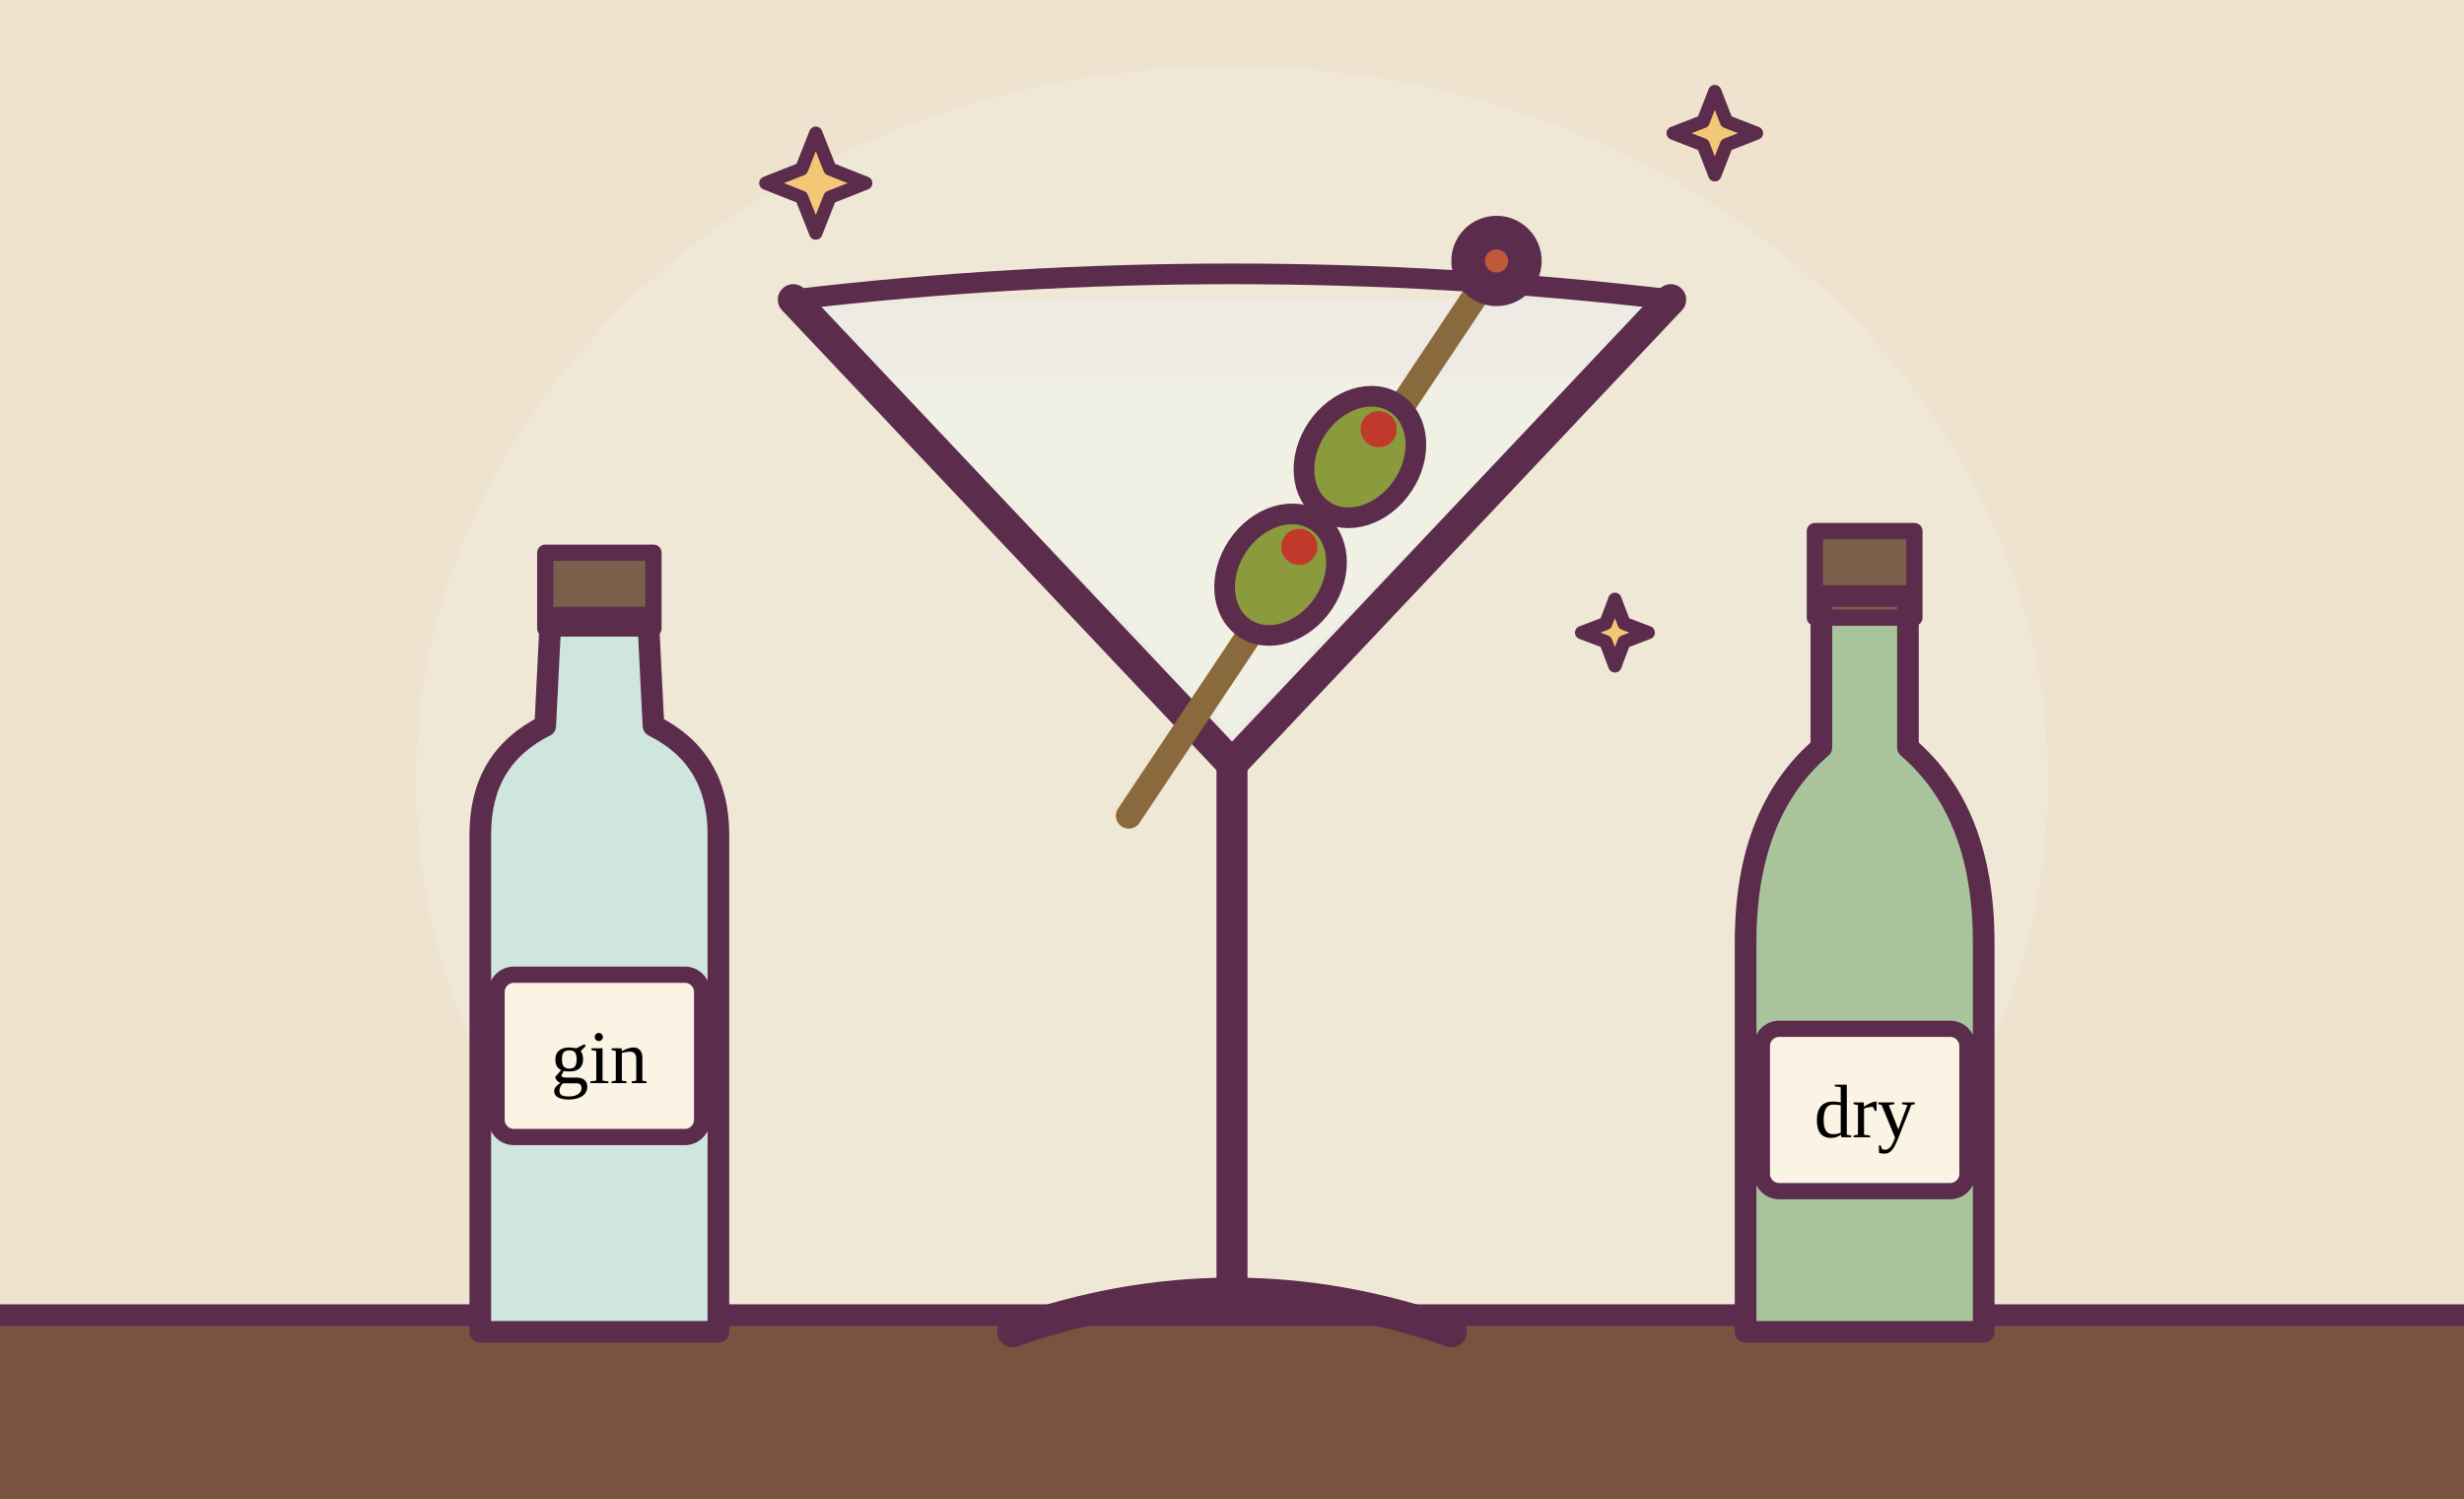
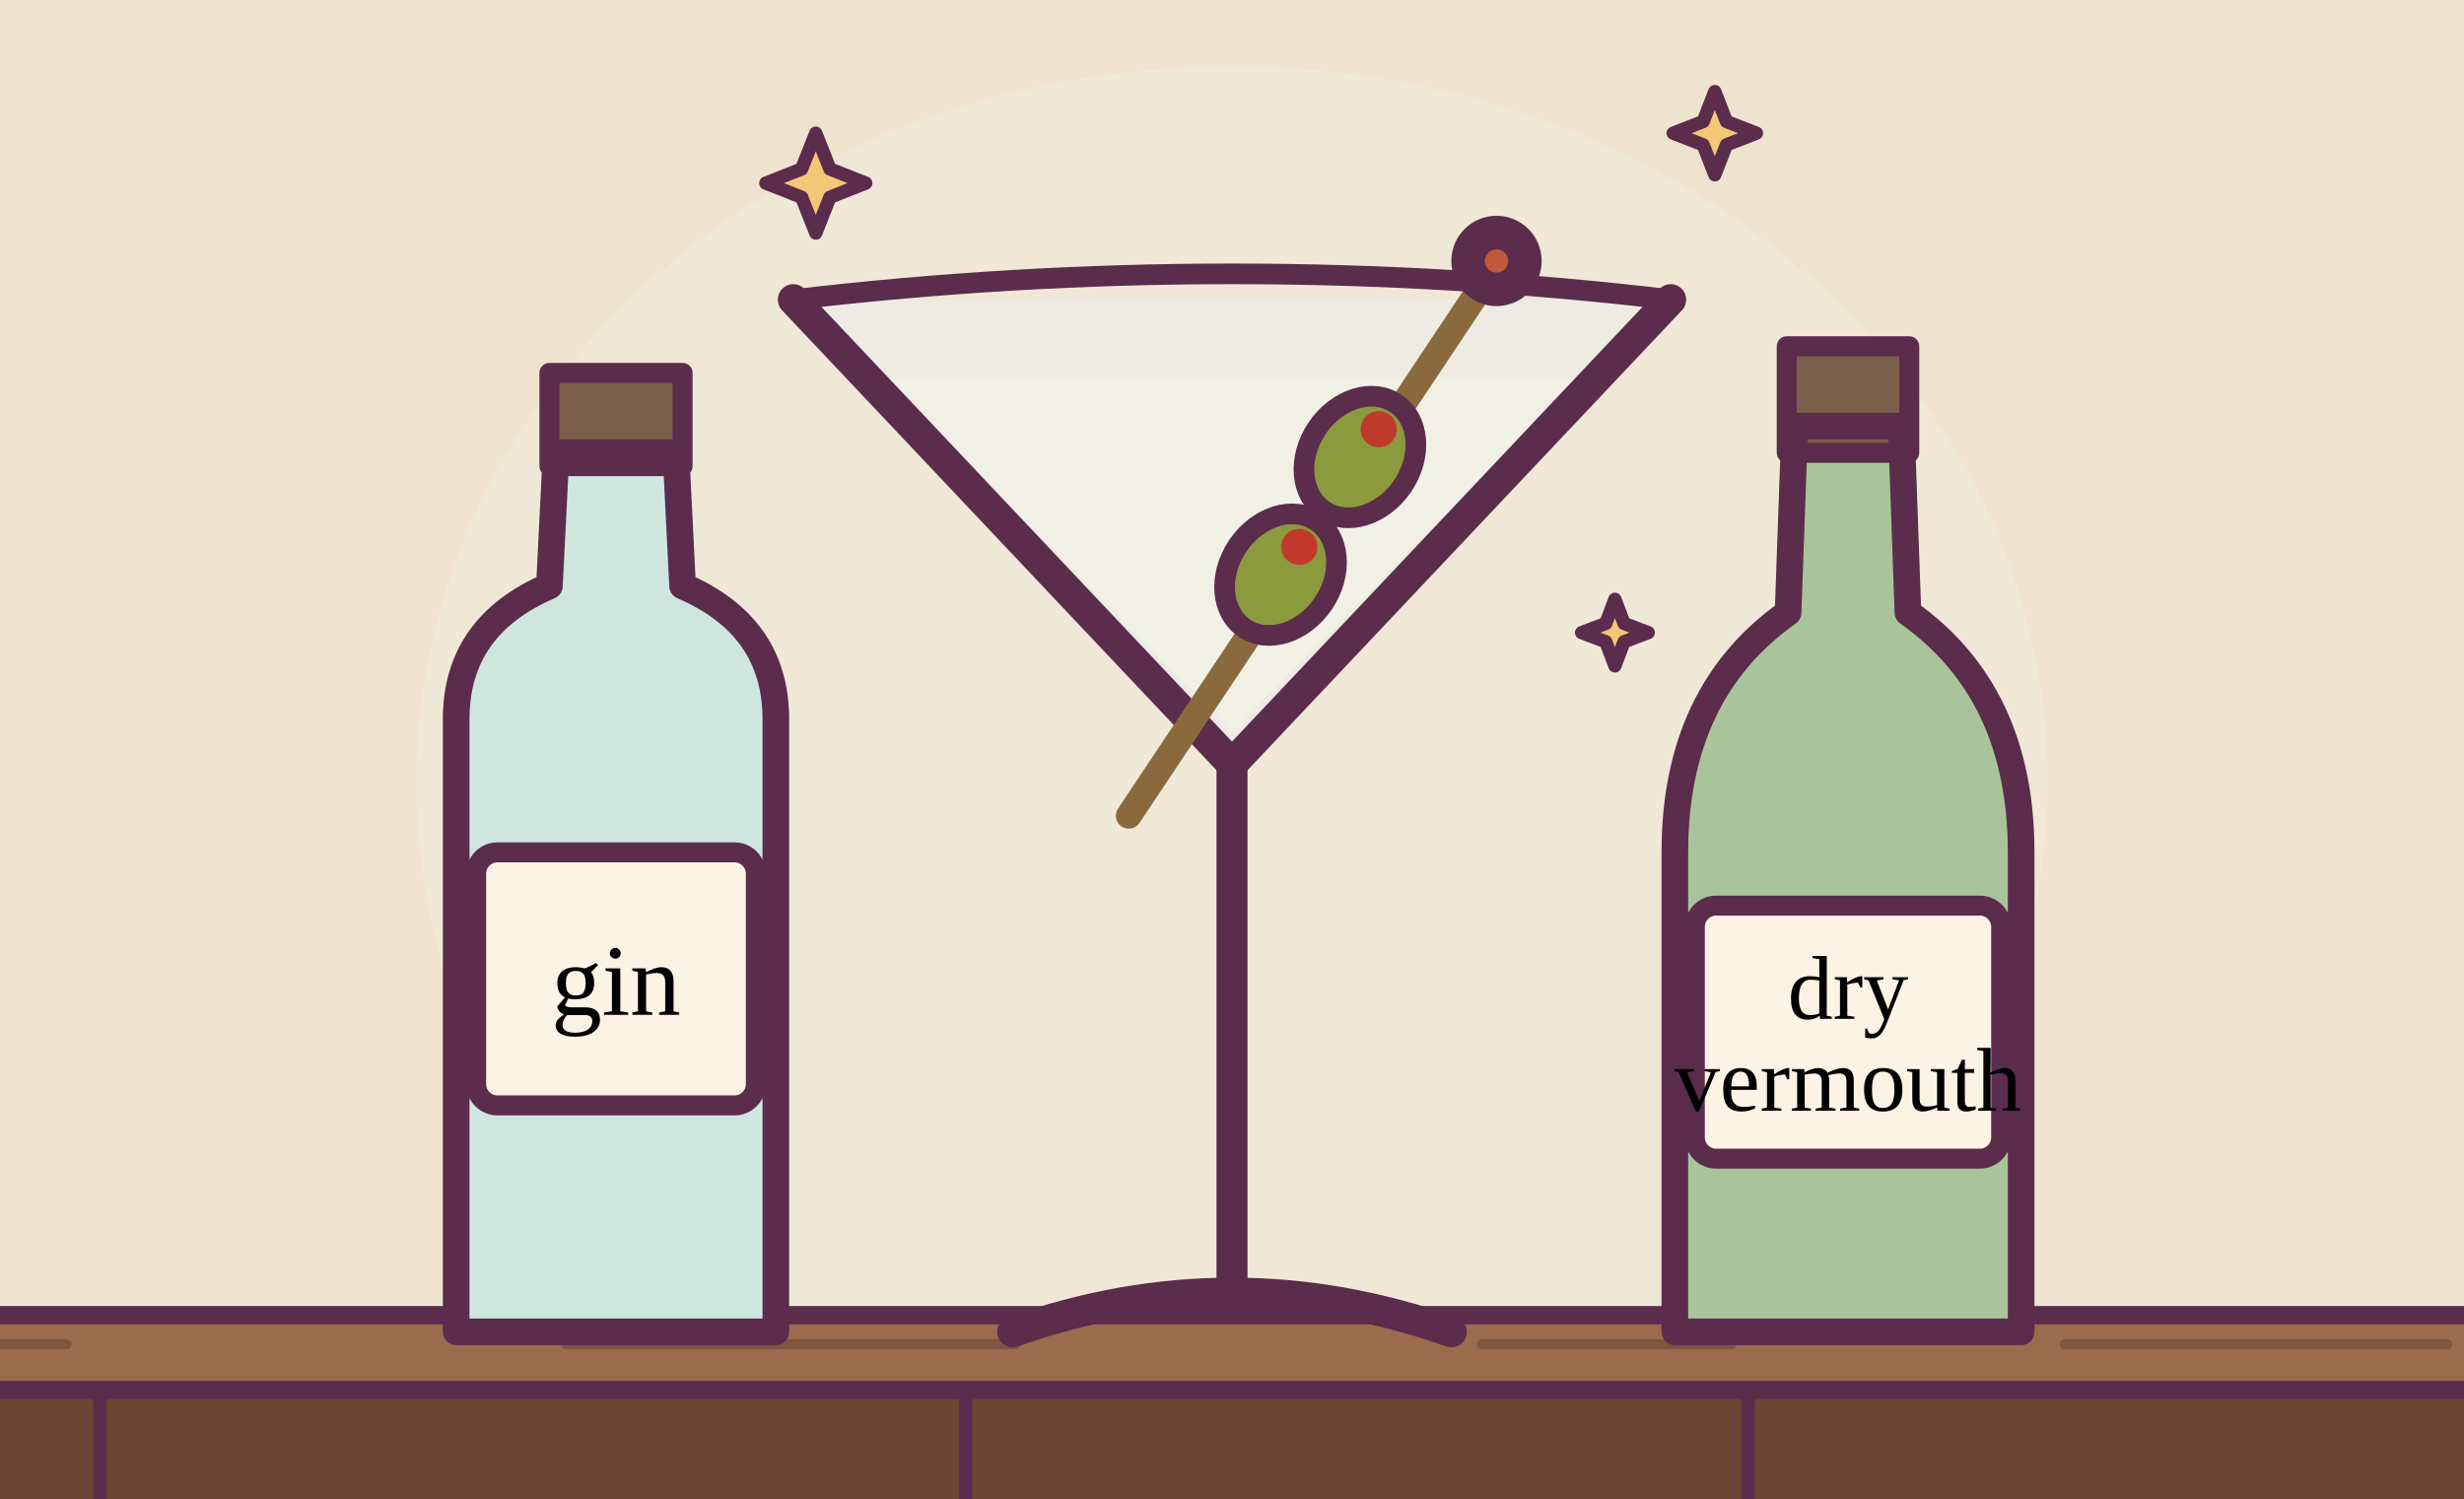
<svg viewBox="0 0 296 180" role="img" aria-label="a Martini in a martini glass, garnished with olives, next to a bottle of gin and a bottle of dry vermouth">
  <g transform="translate(-52 -24)">
    <g filter="url(#wash)">
      <rect x="0" y="0" width="400" height="236" fill="#efe3d0" />
      <ellipse cx="200" cy="118" rx="98" ry="86" fill="#f0f1e4" opacity=".32" />
-       <rect x="0" y="182" width="400" height="54" fill="#7a5340" />
    </g>
-     <g filter="url(#crayon)" fill="none" stroke="#5b2c4c" stroke-width="2.6" stroke-linecap="round" stroke-linejoin="round">
-       <path d="M0 182 H400" />
+     <rect x="0" y="182" width="400" height="54" fill="#6e4b39" />
+     <g filter="url(#wash)">
+       <rect x="0" y="182" width="400" height="9" fill="#9a6b4c" />
+       <rect x="0" y="191" width="400" height="45" fill="#6b4634" />
    </g>
-     <g transform="translate(124 184)">
-       <g transform="translate(0 0) scale(1.3)">
+     <g filter="url(#crayon)" fill="none" stroke="#5b2c4c" stroke-width="2.2" stroke-linecap="round" stroke-linejoin="round">
+       <path d="M0 182 H400 M0 191 H400" />
+       <path d="M64 191 V236" stroke-width="1.6" />
+       <path d="M168 191 V236" stroke-width="1.6" />
+       <path d="M262 191 V236" stroke-width="1.6" />
+       <path d="M352 191 V236" stroke-width="1.6" />
+       <path d="M22 185.5 h38" stroke="#7d5640" stroke-width="1.2" />
+       <path d="M120 185.5 h54" stroke="#7d5640" stroke-width="1.2" />
+       <path d="M230 185.5 h30" stroke="#7d5640" stroke-width="1.2" />
+       <path d="M300 185.5 h46" stroke="#7d5640" stroke-width="1.2" />
+     </g>
+     <g transform="translate(126 184)">
+       <g transform="translate(0 0) scale(1.6)">
        <g filter="url(#wash)">
-           <path d="M-11 0 L-11 -46 Q-11 -53 -5 -56 L-4.5 -66 L4.5 -66 L5 -56 Q11 -53 11 -46 L11 0Z" fill="#cfe6df" />
-           <rect x="-9.5" y="-33" width="19" height="15" rx="1.6" fill="#fbf3e3" />
+           <path d="M-12 0 L-12 -46 Q-12 -53 -5 -56 L-4.5 -66 L4.5 -66 L5 -56 Q12 -53 12 -46 L12 0Z" fill="#cfe6df" />
+           <rect x="-10.5" y="-36" width="21" height="19" rx="1.6" fill="#fbf3e3" />
          <path d="M-5 -72 h10 v7 h-10Z" fill="#7a5f4a" />
        </g>
        <g filter="url(#crayon)" fill="none" stroke="#5b2c4c" stroke-width="2.6" stroke-linecap="round" stroke-linejoin="round">
-           <path d="M-11 0 L-11 -46 Q-11 -53 -5 -56 L-4.5 -66 L4.5 -66 L5 -56 Q11 -53 11 -46 L11 0Z" stroke-width="2" />
-           <rect x="-9.5" y="-33" width="19" height="15" rx="1.6" stroke-width="1.5" />
+           <path d="M-12 0 L-12 -46 Q-12 -53 -5 -56 L-4.5 -66 L4.5 -66 L5 -56 Q12 -53 12 -46 L12 0Z" stroke-width="2" />
+           <rect x="-10.5" y="-36" width="21" height="19" rx="1.6" stroke-width="1.5" />
          <path d="M-5 -72 h10 v7 h-10Z" stroke-width="1.5" />
        </g>
-         <text class="letter" x="0" y="-22.98" font-size="7" text-anchor="middle">gin</text>
+         <text class="letter" x="0" y="-23.8" font-size="7.6" text-anchor="middle">gin</text>
      </g>
    </g>
-     <g transform="translate(276 184)">
-       <g transform="translate(0 0) scale(1.3)">
+     <g transform="translate(274 184)">
+       <g transform="translate(0 0) scale(1.6)">
        <g filter="url(#wash)">
-           <path d="M-11 0 L-11 -36 Q-11 -48 -4 -54 L-4 -68 L4 -68 L4 -54 Q11 -48 11 -36 L11 0Z" fill="#a9c49a" />
-           <rect x="-9.5" y="-28" width="19" height="15" rx="1.6" fill="#fbf3e3" />
+           <path d="M-13 0 L-13 -36 Q-13 -48 -4.5 -54 L-4 -68 L4 -68 L4.5 -54 Q13 -48 13 -36 L13 0Z" fill="#a9c49a" />
+           <rect x="-11.5" y="-32" width="23" height="19" rx="1.6" fill="#fbf3e3" />
          <path d="M-4.6 -74 h9.2 v8 h-9.2Z" fill="#7a5f4a" />
        </g>
        <g filter="url(#crayon)" fill="none" stroke="#5b2c4c" stroke-width="2.6" stroke-linecap="round" stroke-linejoin="round">
-           <path d="M-11 0 L-11 -36 Q-11 -48 -4 -54 L-4 -68 L4 -68 L4 -54 Q11 -48 11 -36 L11 0Z" stroke-width="2" />
-           <rect x="-9.5" y="-28" width="19" height="15" rx="1.6" stroke-width="1.5" />
+           <path d="M-13 0 L-13 -36 Q-13 -48 -4.5 -54 L-4 -68 L4 -68 L4.5 -54 Q13 -48 13 -36 L13 0Z" stroke-width="2" />
+           <rect x="-11.5" y="-32" width="23" height="19" rx="1.6" stroke-width="1.5" />
          <path d="M-4.6 -74 h9.2 v8 h-9.2Z" stroke-width="1.5" />
        </g>
-         <text class="letter" x="0" y="-17.98" font-size="7" text-anchor="middle">dry</text>
+         <text class="letter" x="0" y="-23.5" font-size="6.8" text-anchor="middle">dry</text>
+         <text class="letter" x="0" y="-16.6" font-size="6.8" text-anchor="middle" textLength="20" lengthAdjust="spacingAndGlyphs">vermouth</text>
      </g>
    </g>
    <g transform="translate(200 184) scale(1.55)">
      <g filter="url(#wash)">
        <path d="M-34 -80 L0 -44 L34 -80Z" fill="#e7f1fb" opacity=".35" />
      </g>
      <clipPath id="martini-hero">
        <path d="M-31 -78 L0 -46.5 L31 -78Z" />
      </clipPath>
      <g clip-path="url(#martini-hero)">
        <g filter="url(#wash)">
          <rect x="-40" y="-74" width="80" height="29" fill="#f0f1e4" />
        </g>
      </g>
      <g filter="url(#crayon)" fill="none" stroke="#5b2c4c" stroke-width="2.6" stroke-linecap="round" stroke-linejoin="round">
        <path d="M-34 -80 L0 -44 L34 -80" stroke-width="2.4" />
        <path d="M-34 -80 Q0 -84 34 -80" stroke-width="1.6" />
        <path d="M0 -44 V-4 M-17 0 Q0 -6 17 0" stroke-width="2.4" />
      </g>
      <g transform="translate(6 -62)">
        <g filter="url(#crayon)" fill="none" stroke="#5b2c4c" stroke-width="2.6" stroke-linecap="round" stroke-linejoin="round">
          <path d="M14 -20 L-14 22" stroke="#8a6a3c" stroke-width="2" />
          <circle cx="14.5" cy="-21" r="2.2" fill="#c0583c" />
        </g>
        <g transform="rotate(-56)">
          <g filter="url(#wash)">
            <ellipse cx="-4" cy="0" rx="5" ry="4" fill="#8a9a3c" />
          </g>
          <g filter="url(#crayon)" fill="none" stroke="#5b2c4c" stroke-width="2.6" stroke-linecap="round" stroke-linejoin="round">
            <ellipse cx="-4" cy="0" rx="5" ry="4" stroke-width="1.6" />
          </g>
          <circle cx="-1.4" cy="0" r="1.4" fill="#c0392b" />
          <g filter="url(#wash)">
            <ellipse cx="7" cy="0" rx="5" ry="4" fill="#8a9a3c" />
          </g>
          <g filter="url(#crayon)" fill="none" stroke="#5b2c4c" stroke-width="2.6" stroke-linecap="round" stroke-linejoin="round">
            <ellipse cx="7" cy="0" rx="5" ry="4" stroke-width="1.6" />
          </g>
          <circle cx="9.6" cy="0" r="1.4" fill="#c0392b" />
        </g>
      </g>
    </g>
    <g class="twinkle" style="transform-origin:150px 46px">
      <path d="M150 40 L151.7 44.3 L156 46 L151.7 47.7 L150 52 L148.3 47.7 L144 46 L148.3 44.3Z" fill="#f2c776" stroke="#5b2c4c" stroke-width="1.6" stroke-linejoin="round" />
    </g>
    <g class="twinkle d2" style="transform-origin:258px 40px">
      <path d="M258 35 L259.4 38.6 L263 40 L259.4 41.4 L258 45 L256.6 41.4 L253 40 L256.6 38.6Z" fill="#f2c776" stroke="#5b2c4c" stroke-width="1.6" stroke-linejoin="round" />
    </g>
    <g class="twinkle d3" style="transform-origin:246px 100px">
      <path d="M246 96 L247.1 98.9 L250 100 L247.1 101.1 L246 104 L244.9 101.1 L242 100 L244.9 98.9Z" fill="#f2c776" stroke="#5b2c4c" stroke-width="1.6" stroke-linejoin="round" />
    </g>
  </g>
</svg>
